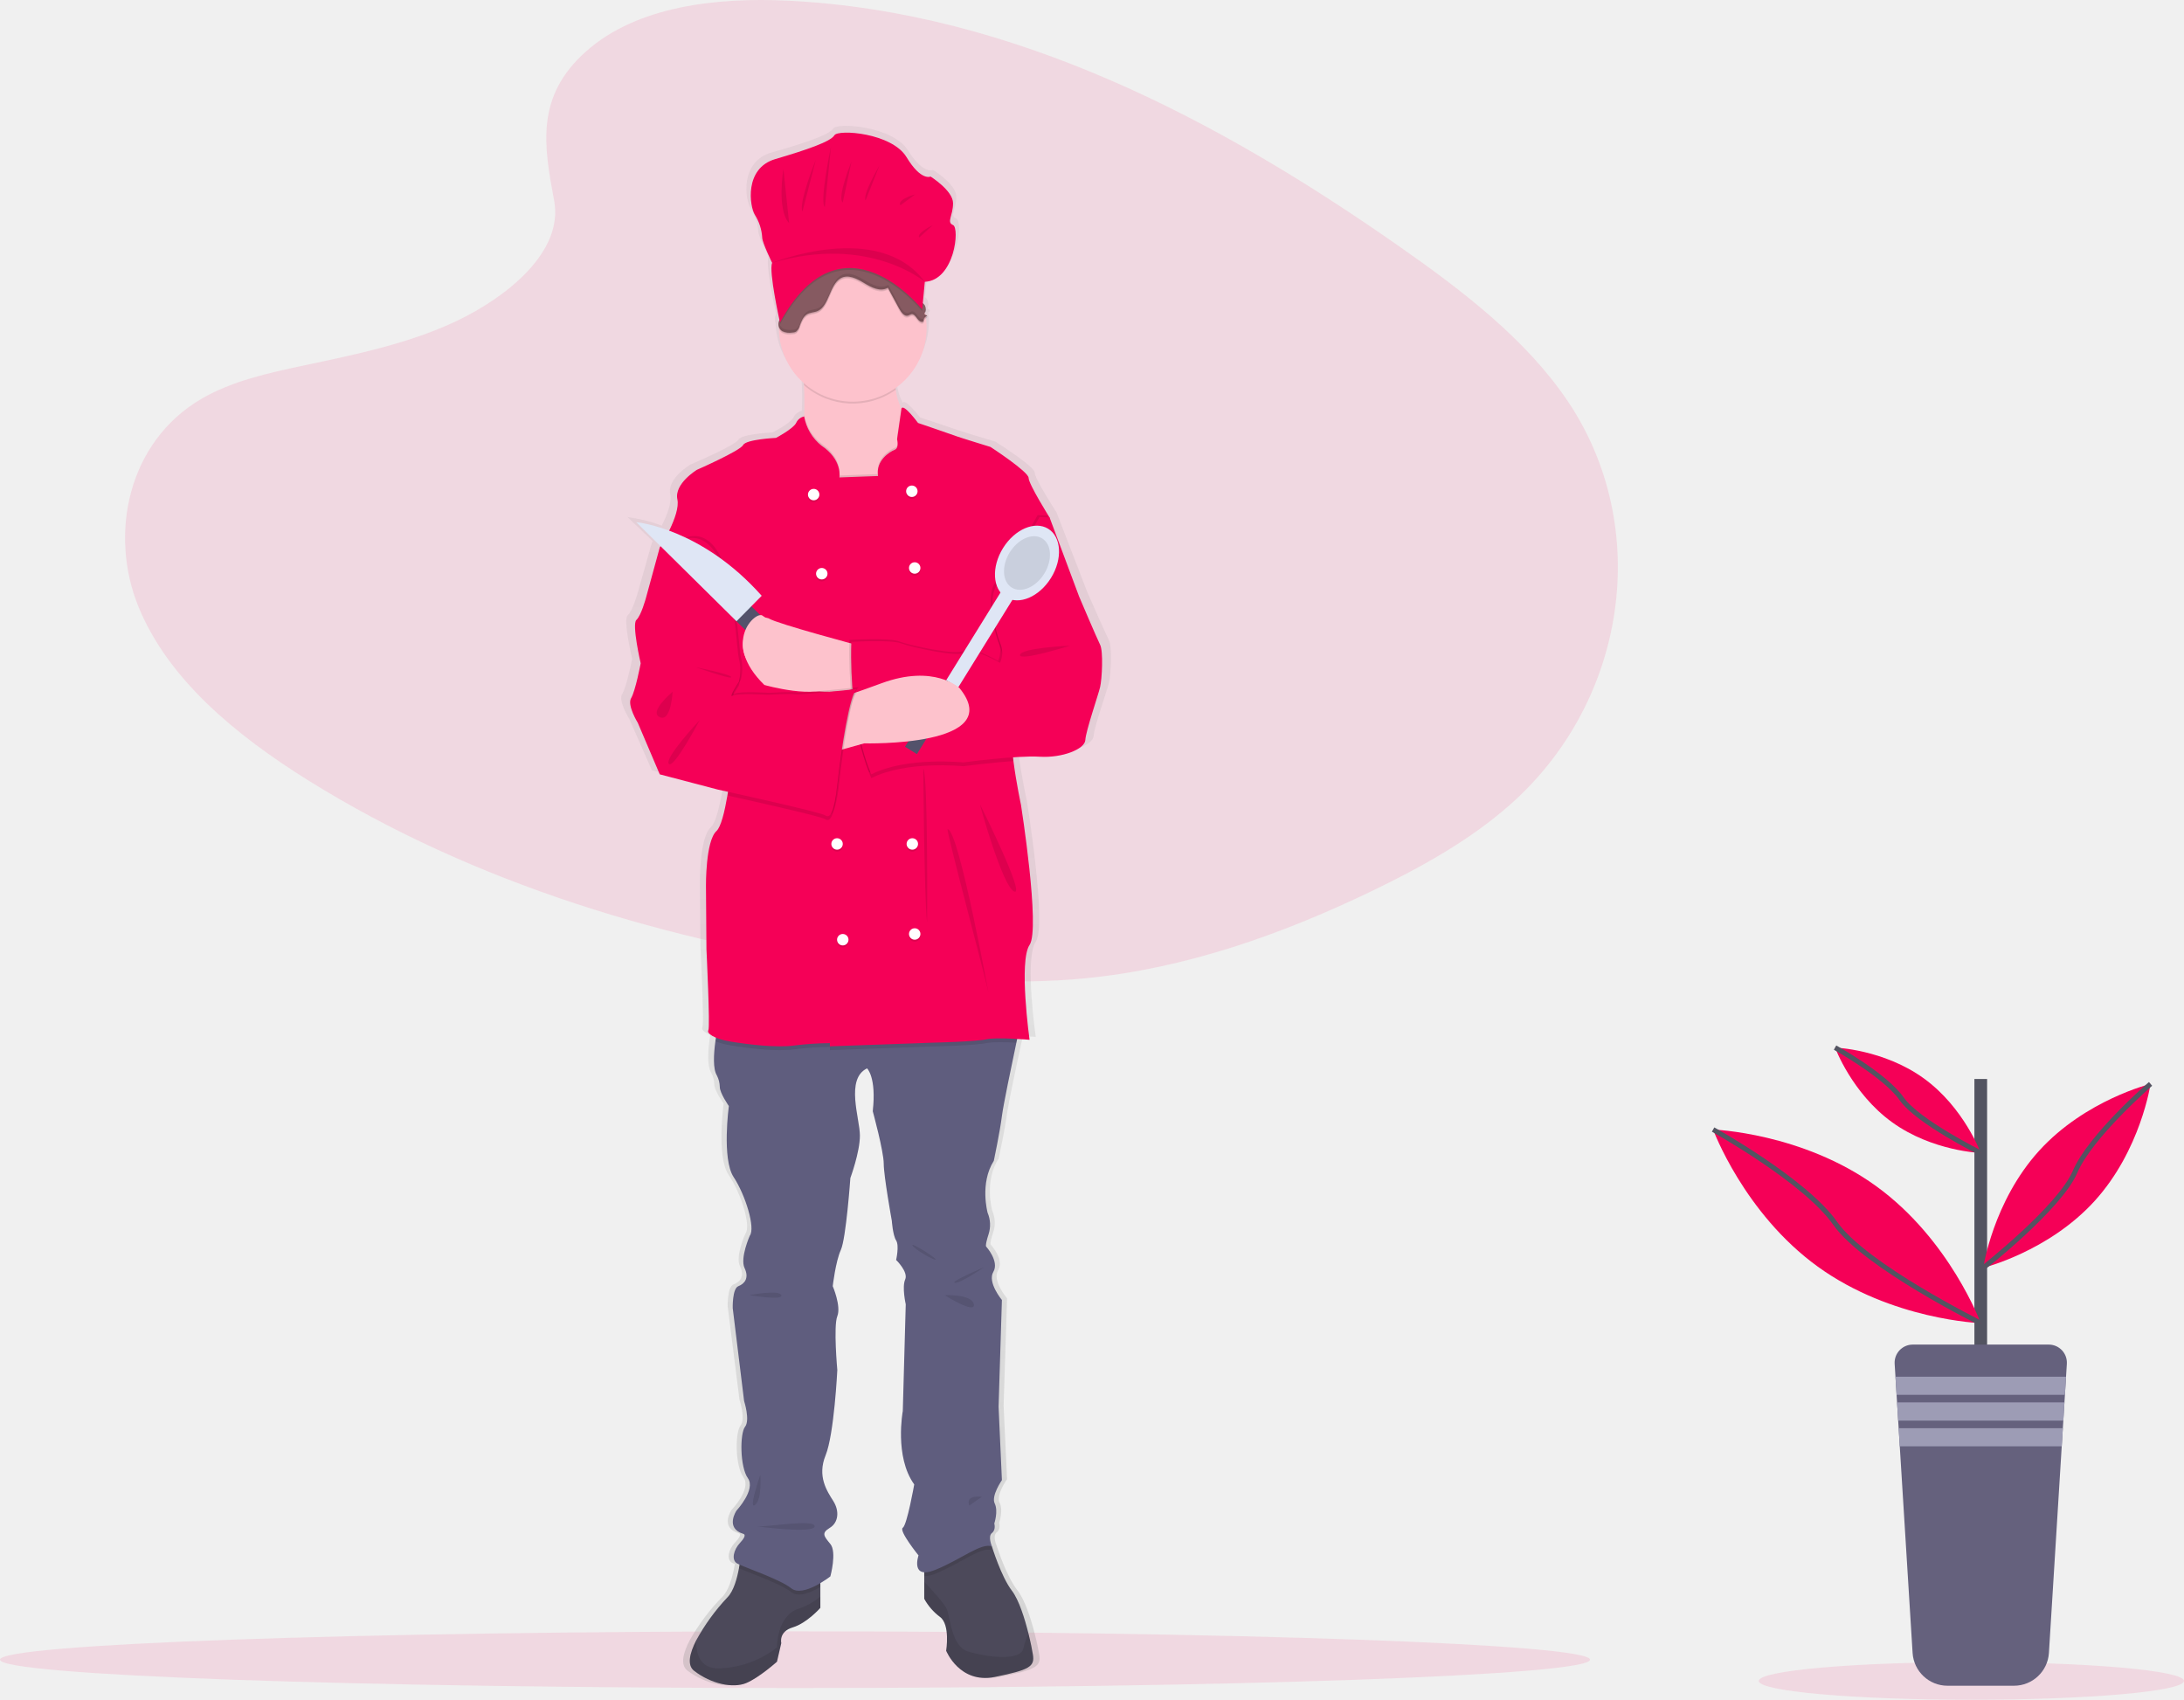
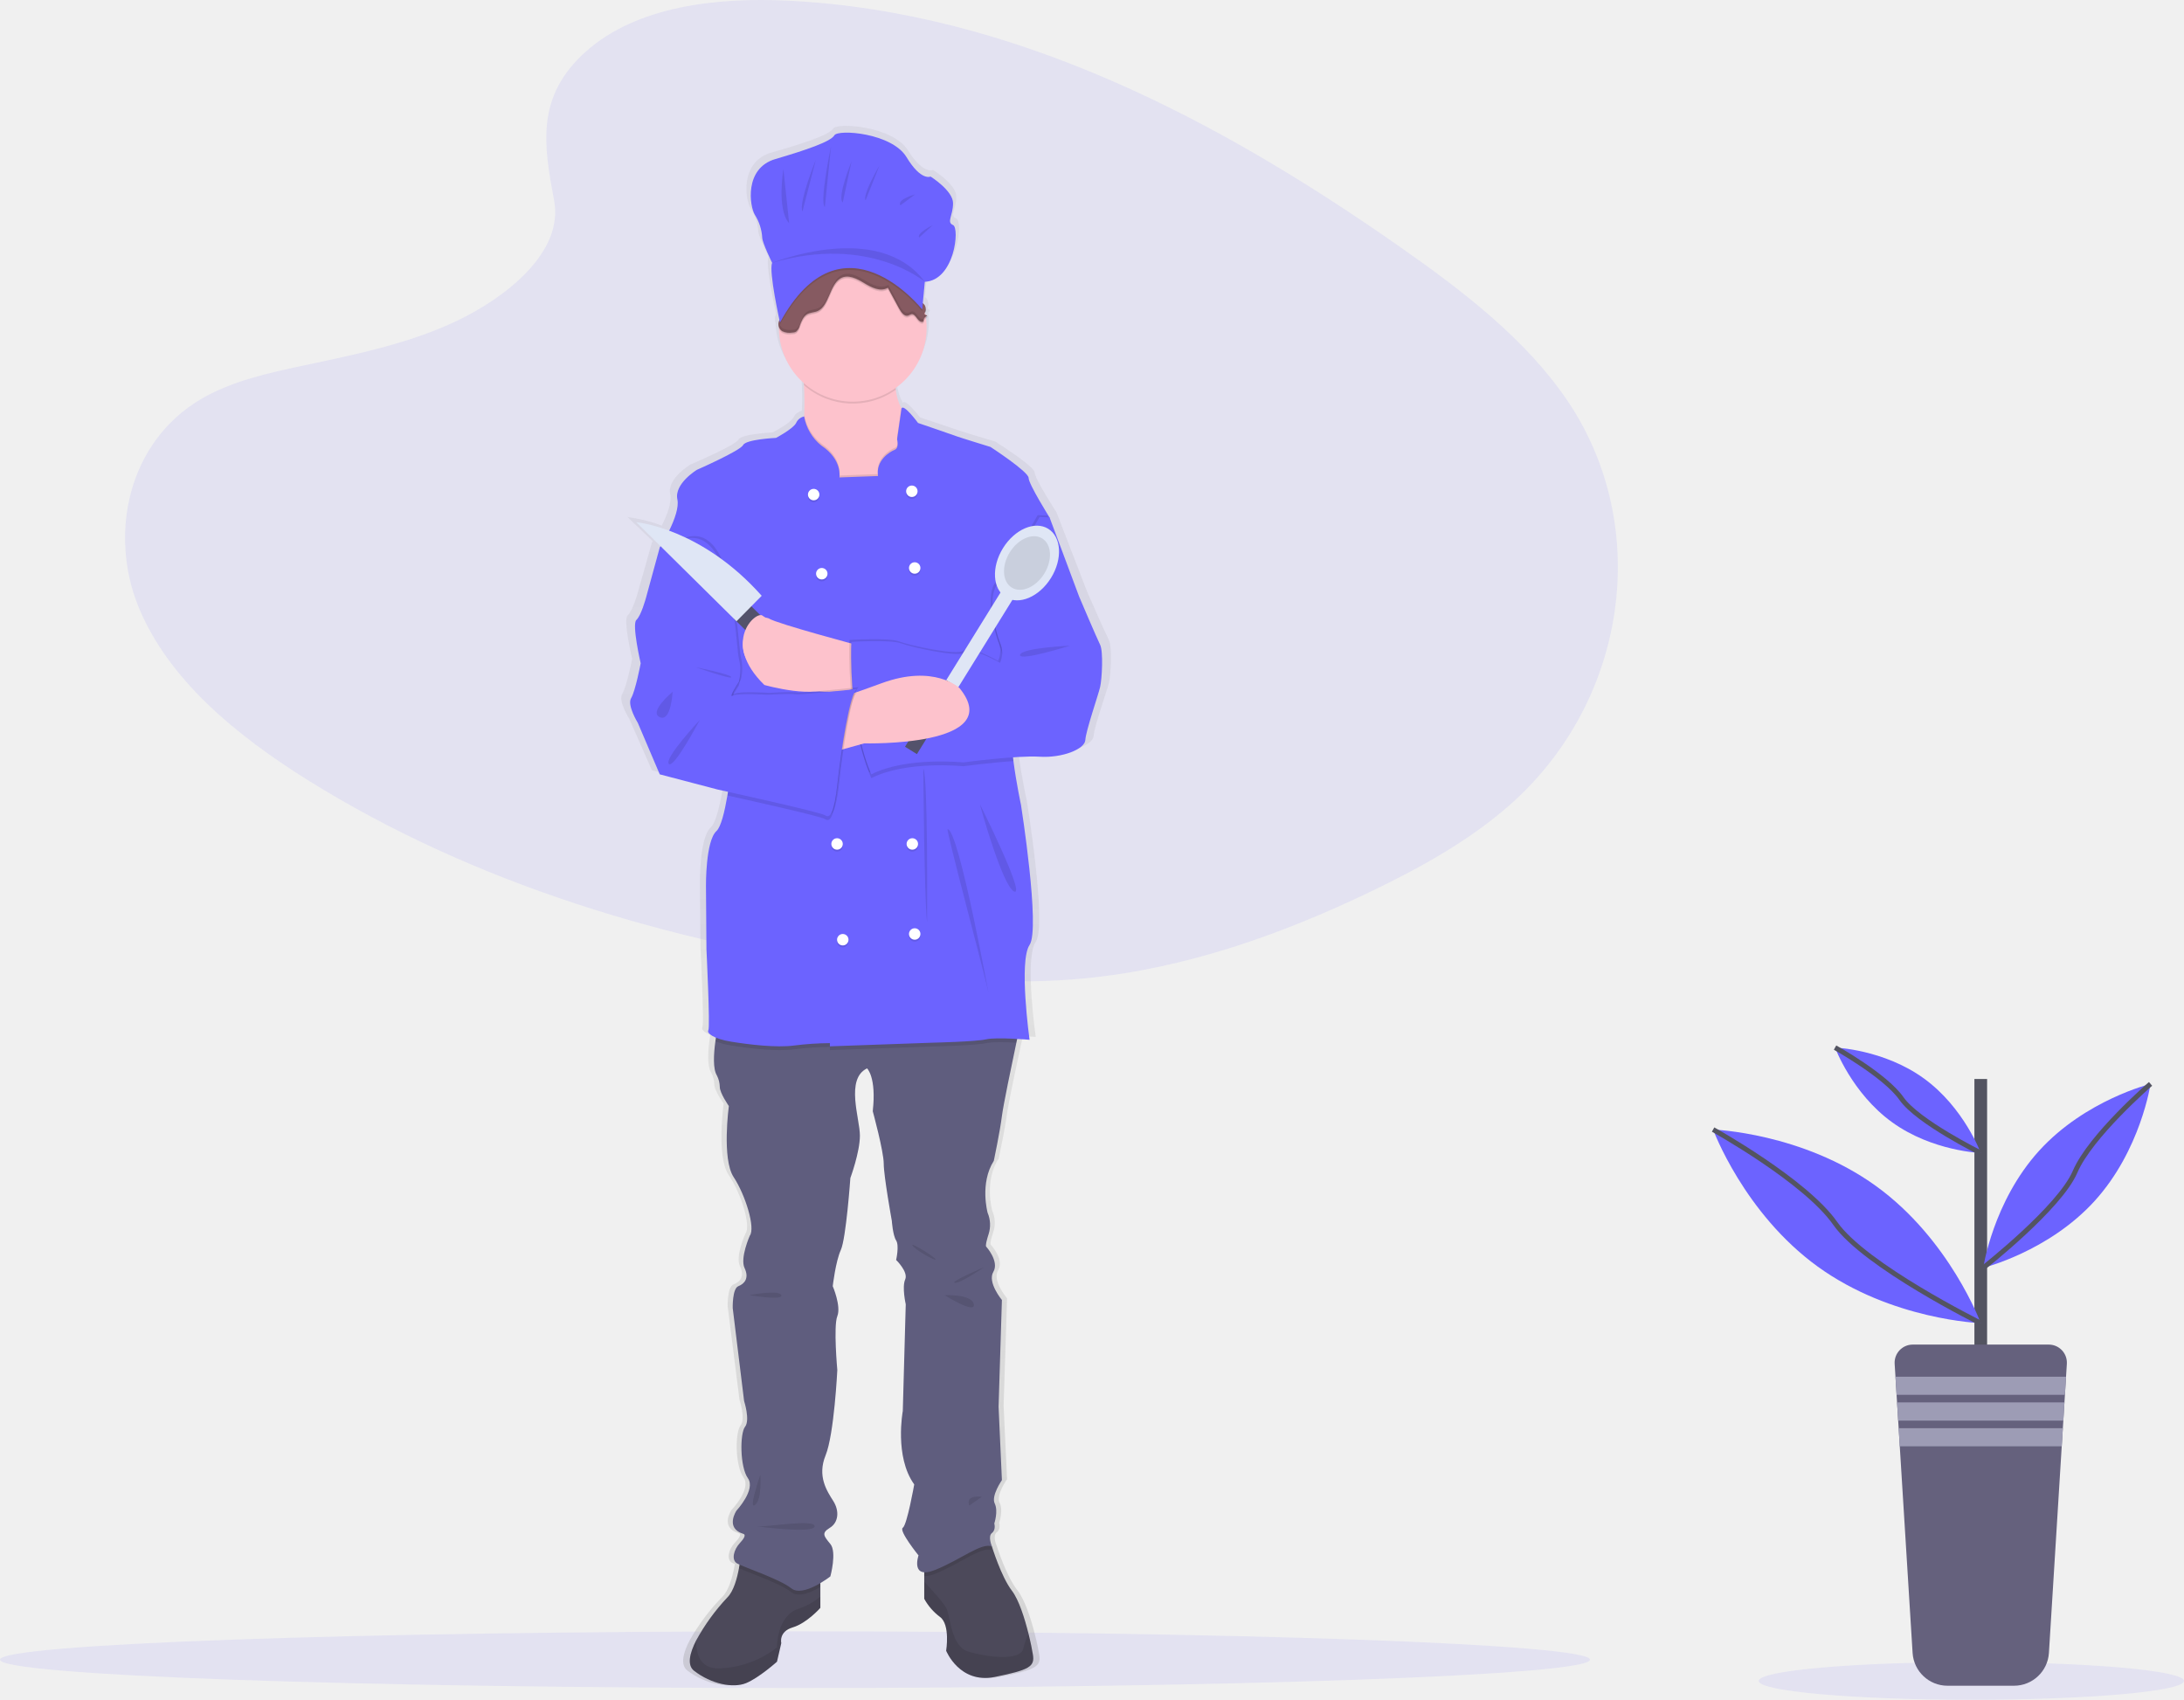
<svg xmlns="http://www.w3.org/2000/svg" id="e76419e8-217f-4623-abeb-e9c3d79c6db7" data-name="Layer 1" width="890.069" height="692.728" viewBox="0 0 890.069 692.728">
  <defs>
    <linearGradient id="ef5d85de-35d2-4357-9719-f86a6844cb01" x1="507.947" y1="790.481" x2="507.947" y2="154.92" gradientUnits="userSpaceOnUse">
      <stop offset="0" stop-color="gray" stop-opacity="0.25" />
      <stop offset="0.535" stop-color="gray" stop-opacity="0.12" />
      <stop offset="1" stop-color="gray" stop-opacity="0.1" />
    </linearGradient>
  </defs>
-   <ellipse cx="324" cy="676.395" rx="324" ry="11.547" fill="#f50057" opacity="0.1" />
-   <path d="M393.787,124.6c20.641-18.394,53.041-22.143,82.533-20.678,92.634,4.602,176.254,49.324,248.584,99.91,26.185,18.313,51.965,38.048,68.962,63.266,34.6,51.336,24.337,122.453-23.776,164.745-16.369,14.389-36.213,25.419-56.585,35.198-36.222,17.386-75.305,31.343-116.416,35.316-29.317,2.833-58.995.53-88.14-3.423C427.52,487.89,347.591,463.47,280.598,421.69c-29.383-18.324-57.077-41.106-69.188-70.75s-4.36-67.21,25.643-84.756c12.409-7.257,27.245-10.535,41.77-13.612,21.38-4.53,43.104-8.996,62.398-18.205,19.928-9.512,43.526-27.907,39.58-48.962C376.567,162.813,373.17,142.973,393.787,124.6Z" transform="translate(-154.9654 -103.6359)" fill="#f50057" opacity="0.1" />
-   <ellipse cx="803.416" cy="685.062" rx="86.653" ry="7.667" fill="#f50057" opacity="0.1" />
+   <ellipse cx="324" cy="676.395" rx="324" ry="11.547" fill="#6c63ff" opacity="0.1" />
+   <path d="M393.787,124.6c20.641-18.394,53.041-22.143,82.533-20.678,92.634,4.602,176.254,49.324,248.584,99.91,26.185,18.313,51.965,38.048,68.962,63.266,34.6,51.336,24.337,122.453-23.776,164.745-16.369,14.389-36.213,25.419-56.585,35.198-36.222,17.386-75.305,31.343-116.416,35.316-29.317,2.833-58.995.53-88.14-3.423C427.52,487.89,347.591,463.47,280.598,421.69c-29.383-18.324-57.077-41.106-69.188-70.75s-4.36-67.21,25.643-84.756c12.409-7.257,27.245-10.535,41.77-13.612,21.38-4.53,43.104-8.996,62.398-18.205,19.928-9.512,43.526-27.907,39.58-48.962C376.567,162.813,373.17,142.973,393.787,124.6Z" transform="translate(-154.9654 -103.6359)" fill="#6c63ff" opacity="0.1" />
+   <ellipse cx="803.416" cy="685.062" rx="86.653" ry="7.667" fill="#6c63ff" opacity="0.1" />
  <path d="M606.904,364.53c-1.411-2.731-8.869-19.702-8.869-19.702l-12.497-32.382s-8.869-13.655-8.869-16.191-16.125-12.68-16.125-12.68-13.102-3.901-14.11-4.292-16.528-5.524-16.528-5.524-6.112-8.037-6.982-5.938l-.001.005c-.032-.053-.064-.099-.096-.154a20.75,20.75,0,0,1-2.33-7.514c-.033-.234-.062-.48-.091-.724a29.911,29.911,0,0,0,13.128-24.628,29.511,29.511,0,0,0-.258-3.828,2.684,2.684,0,0,1,.347-.183c.251-.109.187-.198.003-.29.063-.033.126-.068.19-.095.334-.145.111-.255-.212-.385l.019-.01c.455-.198-.12-.328-.582-.537-.025-.135-.048-.27-.075-.405a2.723,2.723,0,0,0,.185-.804c.041.02.078.042.122.061a3.414,3.414,0,0,0-.008-1.526,2.684,2.684,0,0,1-.105.3,2.547,2.547,0,0,0-1.173-2.309c-.023-.02-.049-.042-.072-.062l.855-8.751c12.605-.596,14.816-22.04,11.941-23.231s0-3.773,0-8.935-9.509-10.921-9.509-10.921-3.98,1.986-10.172-7.942-28.968-11.516-30.516-8.935-11.72,5.957-24.988,9.729-10.836,19.459-8.624,22.834a19.266,19.266,0,0,1,3.096,9.332c0,1.986,4.202,10.325,4.202,10.325-1.325,2.89,2.047,18.721,3.046,23.22-.016.138-.032.276-.046.415-.008.014-.02.025-.028.039a2.119,2.119,0,0,0-.129.226,2.589,2.589,0,0,0-.204,1.492,3.117,3.117,0,0,0,.224,1.631,29.758,29.758,0,0,0,10.552,22.202c.016.271.031.543.046.822.186,3.675.29,8.021.097,12.18-.01.213-.026.421-.037.633a4.759,4.759,0,0,0-3.373,2.66c-1.25,2.403-8.506,6.11-8.506,6.11s-12.699.585-13.908,2.926-19.552,10.144-19.552,10.144-9.675,5.657-8.264,12.094c.737,3.364-1.332,8.589-3.477,12.815a60.857,60.857,0,0,0-13.915-3.47l10.276,9.831c-.215.336-.342.526-.342.526l-5.845,20.678s-2.016,7.218-4.031,8.973,1.814,17.752,1.814,17.752-2.217,11.314-4.031,14.24,2.822,10.144,2.822,10.144l9.272,21.068,24.591,6.242s1.639.347,4.287.914q-.125.755-.255,1.505c-1.185,6.711-2.741,12.883-4.636,14.552-4.636,4.097-4.434,22.433-4.434,22.433l.202,25.945s1.613,31.992.806,33.162c-.509.739.512,1.944,3.207,3.026-.077.482-.153.97-.224,1.468-.758,5.306-1.096,11.361.645,14.037a10.665,10.665,0,0,1,1.209,4.682c0,2.536,3.83,7.803,3.83,7.803s-3.023,21.653,2.016,29.066,9.272,20.873,6.853,23.994c0,0-4.233,9.168-2.217,13.265s0,6.437-2.62,7.413-2.395,8.973-2.395,8.973l4.813,38.039s2.62,7.803.403,10.534-2.217,16.386,1.209,21.068-4.838,13.265-4.838,13.265-5.039,7.218,3.023,9.559c0,0,1.613.39-1.411,3.511s-3.628,7.023-1.613,8.388a9.225,9.225,0,0,0,1.307.649c-.075.462-.156.941-.251,1.45-.774,4.073-2.233,9.379-4.886,11.946a85.16,85.16,0,0,0-13.198,17.588c-2.765,5.244-3.975,10.152-.911,12.453,7.256,5.462,16.528,7.218,21.971,5.072s13.102-8.778,13.102-8.778l1.814-7.608s-1.209-4.682,4.838-6.437,11.691-7.998,11.691-7.998V748.658a42.853,42.853,0,0,0,4.233-2.762s2.822-9.949,0-13.265-3.83-4.487-.202-6.632,4.12-6.827,1.459-10.924c-2.669-4.097-6.902-10.144-3.273-18.727s4.959-34.918,4.959-34.918-1.693-17.947,0-22.043-1.935-12.29-1.935-12.29,1.209-10.144,3.427-14.825,4.031-29.456,4.031-29.456,4.031-10.534,4.031-17.361-6.249-23.214,3.023-27.505c0,0,4.031,3.511,2.419,17.556,0,0,4.636,16.386,4.636,21.458s3.427,23.409,3.427,23.409.403,5.852,1.814,7.998,0,7.998,0,7.998,5.241,4.877,3.83,7.998.242,10.159.242,10.159l-1.25,43.68s-3.628,18.727,4.838,30.041c0,0-3.023,16.581-4.838,17.752s6.652,11.314,6.652,11.314-2.346,6.571,2.419,6.894v10.858a23.198,23.198,0,0,0,6.652,7.413c4.434,3.121,2.62,13.85,2.62,13.85s5.644,13.655,20.56,10.729,16.931-4.292,16.125-9.168c-.29-1.779-.935-4.955-1.862-8.56-1.604-6.266-4.064-13.827-7.006-17.556-4.636-5.876-8.466-18.165-8.466-18.165s-1.814-4.097,0-5.462,1.008-3.901,1.008-3.901,1.766-5.072.177-8.193,3.048-9.559,3.048-9.559l-1.411-30.041,1.411-43.696s-6.249-7.218-3.628-11.509-3.023-10.339-3.023-10.339-.605-.195,1.008-5.072a12.156,12.156,0,0,0-.403-8.778s-3.427-12.094,2.62-21.263c0,0,2.62-12.094,3.427-18.337.556-4.338,4.039-20.545,6.112-30.026q.176-.804.337-1.539c2.985.163,5.242.353,5.242.353s-4.636-32.187,0-38.819-3.628-57.351-3.628-57.351-1.975-8.864-3.193-17.908c-.07-.515-.133-1.03-.197-1.545a97.708,97.708,0,0,1,11.251-.25c9.675.585,19.149-3.121,19.35-6.828s5.442-18.337,6.249-21.653S608.315,367.261,606.904,364.53Z" transform="translate(-154.9654 -103.6359)" fill="url(#ef5d85de-35d2-4357-9719-f86a6844cb01)" />
  <path d="M489.291,740.846v18.063s-5.438,6.215-11.265,7.963-4.661,6.409-4.661,6.409l-1.748,7.575s-7.38,6.604-12.624,8.74-14.178.388-21.17-5.05c-2.952-2.292-1.787-7.178.878-12.399a84.568,84.568,0,0,1,12.718-17.511c2.556-2.556,3.962-7.839,4.708-11.894.552-3.038.73-5.392.73-5.392Z" transform="translate(-154.9654 -103.6359)" fill="#4c495a" />
  <path d="M489.291,754.325v4.584s-5.438,6.215-11.265,7.963-4.661,6.409-4.661,6.409l-1.748,7.575s-7.38,6.604-12.624,8.74-14.178.388-21.17-5.05c-2.952-2.292-1.787-7.178.878-12.399-.124,5.485,1.499,11.646,9.416,11.428a40.104,40.104,0,0,0,23.501-8.546s-.194-12.819,8.74-15.732A27.213,27.213,0,0,0,489.291,754.325Z" transform="translate(-154.9654 -103.6359)" opacity="0.1" />
  <path d="M560.376,787.071c-14.372,2.913-19.811-10.682-19.811-10.682s1.748-10.682-2.525-13.79a22.92,22.92,0,0,1-6.409-7.38V737.35l17.48-12.43,9.462,8.375.637.559s3.69,12.236,8.157,18.086c2.836,3.714,5.205,11.242,6.751,17.48.894,3.589,1.515,6.751,1.795,8.522C576.691,782.798,574.748,784.157,560.376,787.071Z" transform="translate(-154.9654 -103.6359)" fill="#4c495a" />
  <path d="M560.376,787.071c-14.372,2.913-19.811-10.682-19.811-10.682s1.748-10.682-2.525-13.79a22.92,22.92,0,0,1-6.409-7.38v-6.922c2.774,2.929,8.002,8.6,9.128,11.001,1.554,3.302,1.748,15.343,8.934,17.48s21.17,4.079,22.335-1.36a30.3,30.3,0,0,1,2.09-5.998c.894,3.589,1.515,6.751,1.795,8.522C576.691,782.798,574.748,784.157,560.376,787.071Z" transform="translate(-154.9654 -103.6359)" opacity="0.1" />
  <path d="M456.856,737.35l32.435,3.496v9.548c-3.659,2.167-8.903,4.467-11.848,2.105-4.351-3.48-17.286-7.901-21.318-9.758C456.677,739.704,456.856,737.35,456.856,737.35Z" transform="translate(-154.9654 -103.6359)" opacity="0.1" />
  <path d="M559.211,735.408c-4.467-1.554-12.43,5.244-22.918,9.517a10.917,10.917,0,0,1-4.661,1.041v-8.616l17.48-12.43,9.462,8.375A11.814,11.814,0,0,0,559.211,735.408Z" transform="translate(-154.9654 -103.6359)" opacity="0.1" />
  <path d="M570.67,521.57s-.614,2.859-1.492,7.007c-1.997,9.439-5.353,25.575-5.889,29.895-.777,6.215-3.302,18.257-3.302,18.257-5.827,9.128-2.525,21.17-2.525,21.17a12.468,12.468,0,0,1,.388,8.74c-1.554,4.856-.971,5.05-.971,5.05s5.438,6.021,2.913,10.294,3.496,11.459,3.496,11.459l-1.36,43.506,1.36,29.91s-4.467,6.409-2.937,9.517-.171,8.157-.171,8.157.777,2.525-.971,3.884,0,5.438,0,5.438c-4.467-1.554-12.43,5.244-22.918,9.517s-6.992-5.827-6.992-5.827-8.157-10.1-6.409-11.265,4.661-17.674,4.661-17.674c-8.157-11.265-4.661-29.91-4.661-29.91l1.204-43.49s-1.593-7.007-.233-10.115-3.69-7.963-3.69-7.963,1.36-5.827,0-7.963-1.748-7.963-1.748-7.963-3.302-18.257-3.302-23.307-4.467-21.364-4.467-21.364c1.554-13.984-2.331-17.48-2.331-17.48-8.934,4.273-2.913,20.587-2.913,27.385s-3.884,17.286-3.884,17.286-1.748,24.666-3.884,29.327-3.302,14.761-3.302,14.761,3.496,8.157,1.865,12.236,0,21.947,0,21.947-1.282,26.22-4.778,34.766.583,14.567,3.154,18.645c2.564,4.079,2.09,8.74-1.406,10.876s-2.525,3.302.194,6.604,0,13.207,0,13.207-11.071,8.74-15.926,4.856-20.393-8.934-22.335-10.294-1.36-5.244,1.554-8.352,1.36-3.496,1.36-3.496c-7.769-2.331-2.913-9.517-2.913-9.517s7.963-8.546,4.661-13.207-3.302-18.257-1.165-20.976-.388-10.488-.388-10.488l-4.638-37.873s-.218-7.963,2.307-8.934,4.467-3.302,2.525-7.38,2.136-13.207,2.136-13.207c2.331-3.108-1.748-16.509-6.604-23.889s-1.942-28.939-1.942-28.939-3.69-5.244-3.69-7.769a10.883,10.883,0,0,0-1.165-4.661c-1.678-2.665-1.352-8.693-.622-13.976.707-5.112,1.787-9.525,1.787-9.525Z" transform="translate(-154.9654 -103.6359)" fill="#5f5d7e" />
  <path d="M532.602,301.517l-38.262,8.934s-18.839-15.926-14.178-24.472c1.6-2.937,2.307-7.948,2.548-13.246.186-4.141.085-8.468-.093-12.127-.272-5.291-.707-9.198-.707-9.198s39.233-22.141,37.873,0a56.554,56.554,0,0,0,.256,11.063,21.15,21.15,0,0,0,2.245,7.481c2.098,3.737,4.685,3.791,4.685,3.791Z" transform="translate(-154.9654 -103.6359)" fill="#fdc2cc" />
  <path d="M520.04,262.471a30.092,30.092,0,0,1-37.423-1.865c-.272-5.291-.707-9.198-.707-9.198s39.233-22.141,37.873,0A56.554,56.554,0,0,0,520.04,262.471Z" transform="translate(-154.9654 -103.6359)" opacity="0.1" />
  <circle cx="347.533" cy="133.594" r="30.104" fill="#fdc2cc" />
  <path d="M532.602,301.517l-38.262,8.934s-18.839-15.926-14.178-24.472c1.6-2.937,2.307-7.948,2.548-13.246a19.519,19.519,0,0,0,6.969,11.692c8.74,5.827,7.38,13.013,7.38,13.013l15.732-.583c-.971-6.409,4.856-9.905,6.798-10.682s.971-4.273.971-4.273l1.725-11.949c2.098,3.737,4.685,3.791,4.685,3.791Z" transform="translate(-154.9654 -103.6359)" opacity="0.1" />
  <path d="M570.67,521.57s-.614,2.859-1.492,7.007c-4.226-.225-9.812-.388-12.298.179-4.273.971-21.364,1.36-21.364,1.36L493.175,531.615v-1.305a124.839,124.839,0,0,0-14.567.971c-7.186.971-18.451-.388-25.637-1.554a27.605,27.605,0,0,1-6.448-1.74c.707-5.112,1.787-9.525,1.787-9.525Z" transform="translate(-154.9654 -103.6359)" opacity="0.1" />
-   <path d="M567.368,398.239c-.614,3.628-.163,9.641.614,15.577,1.173,9.004,3.076,17.83,3.076,17.83s7.963,50.498,3.496,57.101,0,38.65,0,38.65-13.401-1.165-17.674-.194-21.364,1.36-21.364,1.36l-42.34,1.499v-1.305a124.839,124.839,0,0,0-14.567.971c-7.186.971-18.451-.388-25.637-1.554s-10.1-3.496-9.323-4.661-.777-33.018-.777-33.018l-.194-25.831s-.194-18.257,4.273-22.335c1.826-1.663,3.325-7.808,4.467-14.489,1.639-9.672,2.525-20.471,2.525-20.471L424.421,328.32l-.583-1.554s8.546-13.207,7.186-19.616,7.963-12.042,7.963-12.042,17.674-7.769,18.839-10.1,13.401-2.913,13.401-2.913,6.992-3.69,8.196-6.083a4.594,4.594,0,0,1,3.255-2.649,19.56,19.56,0,0,0,7,11.84c8.74,5.827,7.38,13.013,7.38,13.013l15.732-.583c-.971-6.409,4.856-9.905,6.798-10.682s.971-4.273.971-4.273l1.818-12.578c.839-2.09,6.728,5.912,6.728,5.912s14.955,5.112,15.926,5.5,13.596,4.273,13.596,4.273,15.538,10.1,15.538,12.624,8.546,16.12,8.546,16.12-.101.544-.287,1.538C580.451,326.774,568.79,389.888,567.368,398.239Z" transform="translate(-154.9654 -103.6359)" fill="#f50057" />
+   <path d="M567.368,398.239c-.614,3.628-.163,9.641.614,15.577,1.173,9.004,3.076,17.83,3.076,17.83s7.963,50.498,3.496,57.101,0,38.65,0,38.65-13.401-1.165-17.674-.194-21.364,1.36-21.364,1.36l-42.34,1.499v-1.305a124.839,124.839,0,0,0-14.567.971c-7.186.971-18.451-.388-25.637-1.554s-10.1-3.496-9.323-4.661-.777-33.018-.777-33.018l-.194-25.831s-.194-18.257,4.273-22.335c1.826-1.663,3.325-7.808,4.467-14.489,1.639-9.672,2.525-20.471,2.525-20.471L424.421,328.32l-.583-1.554s8.546-13.207,7.186-19.616,7.963-12.042,7.963-12.042,17.674-7.769,18.839-10.1,13.401-2.913,13.401-2.913,6.992-3.69,8.196-6.083a4.594,4.594,0,0,1,3.255-2.649,19.56,19.56,0,0,0,7,11.84c8.74,5.827,7.38,13.013,7.38,13.013l15.732-.583c-.971-6.409,4.856-9.905,6.798-10.682s.971-4.273.971-4.273l1.818-12.578c.839-2.09,6.728,5.912,6.728,5.912s14.955,5.112,15.926,5.5,13.596,4.273,13.596,4.273,15.538,10.1,15.538,12.624,8.546,16.12,8.546,16.12-.101.544-.287,1.538C580.451,326.774,568.79,389.888,567.368,398.239Z" transform="translate(-154.9654 -103.6359)" fill="#6c63ff" />
  <path d="M505.217,366.775s-33.6-8.934-36.902-11.071-22.724,10.294.971,27.191c0,0,28.974,6.021,36.726,0S505.217,366.775,505.217,366.775Z" transform="translate(-154.9654 -103.6359)" fill="#fdc2cc" />
  <path d="M577.856,313.559l4.079.194,12.042,32.241s7.186,16.897,8.546,19.616.777,13.984,0,17.286-5.827,17.868-6.021,21.559-9.323,7.38-18.645,6.798-31.075,2.331-31.075,2.331-23.231-2.428-37.485,4.856c0,0-9.128-18.839-8.157-53.994,0,0,16.12-.971,20.199.583s23.889,6.021,26.414,3.69,13.984,4.273,13.984,4.273a9.843,9.843,0,0,0,0-8.157c-1.942-4.661-5.244-19.228-.971-23.889S577.856,313.559,577.856,313.559Z" transform="translate(-154.9654 -103.6359)" opacity="0.1" />
  <path d="M567.982,413.816c-9.641.653-20.424,2.098-20.424,2.098s-23.229-2.432-37.485,4.856c0,0-9.128-18.839-8.157-53.994,0,0,16.12-.971,20.199.583s23.889,6.021,26.414,3.69,13.984,4.273,13.984,4.273a9.843,9.843,0,0,0,0-8.157c-1.942-4.661-5.244-19.228-.971-23.889s17.091-27.385,17.091-27.385l3.791.179c-1.973,10.706-13.634,73.82-15.056,82.171C566.754,401.867,567.205,407.88,567.982,413.816Z" transform="translate(-154.9654 -103.6359)" opacity="0.1" />
-   <path d="M578.633,314.336l4.079.194,12.042,32.241s7.186,16.897,8.546,19.616.777,13.984,0,17.286-5.827,17.868-6.021,21.559-9.323,7.38-18.645,6.798-31.075,2.331-31.075,2.331-23.231-2.428-37.485,4.856c0,0-9.128-18.839-8.157-53.994,0,0,16.12-.971,20.199.583s23.889,6.021,26.414,3.69,13.984,4.273,13.984,4.273a9.843,9.843,0,0,0,0-8.157c-1.942-4.661-5.244-19.228-.971-23.889S578.633,314.336,578.633,314.336Z" transform="translate(-154.9654 -103.6359)" fill="#f50057" />
+   <path d="M578.633,314.336l4.079.194,12.042,32.241s7.186,16.897,8.546,19.616.777,13.984,0,17.286-5.827,17.868-6.021,21.559-9.323,7.38-18.645,6.798-31.075,2.331-31.075,2.331-23.231-2.428-37.485,4.856c0,0-9.128-18.839-8.157-53.994,0,0,16.12-.971,20.199.583s23.889,6.021,26.414,3.69,13.984,4.273,13.984,4.273a9.843,9.843,0,0,0,0-8.157c-1.942-4.661-5.244-19.228-.971-23.889S578.633,314.336,578.633,314.336Z" transform="translate(-154.9654 -103.6359)" fill="#6c63ff" />
  <rect x="550.676" y="339.718" width="5.7" height="51.3" transform="translate(676.8311 863.7699) rotate(-148.2348)" fill="#dfe6f5" />
  <ellipse cx="573.51" cy="333.092" rx="16.416" ry="11.514" transform="translate(-166.5723 541.7095) rotate(-58.23485)" fill="#dfe6f5" />
  <ellipse cx="573.51" cy="333.092" rx="11.783" ry="8.265" transform="translate(-166.5723 541.7095) rotate(-58.23485)" opacity="0.1" />
  <rect x="531.771" y="379.939" width="5.7" height="31.92" transform="translate(625.7809 910.3072) rotate(-148.2348)" fill="#53526b" />
  <path d="M495.312,409.893l11.848-3.302s58.461,1.554,38.844-22.53c0,0-10.294-9.905-31.852-1.942s-27.579,8.934-27.579,8.934Z" transform="translate(-154.9654 -103.6359)" fill="#fdc2cc" />
  <circle cx="331.606" cy="202.348" r="2.331" opacity="0.1" />
  <circle cx="371.616" cy="200.989" r="2.331" opacity="0.1" />
  <circle cx="331.606" cy="201.571" r="2.331" fill="#fff" />
  <circle cx="334.908" cy="234.589" r="2.331" opacity="0.1" />
  <circle cx="372.781" cy="232.258" r="2.331" opacity="0.1" />
  <circle cx="334.908" cy="233.812" r="2.331" fill="#fff" />
  <circle cx="371.81" cy="344.726" r="2.331" opacity="0.1" />
  <circle cx="341.137" cy="344.726" r="2.331" opacity="0.1" />
  <circle cx="371.81" cy="343.949" r="2.331" fill="#fff" />
  <circle cx="343.467" cy="383.751" r="2.331" opacity="0.1" />
  <circle cx="372.781" cy="381.42" r="2.331" opacity="0.1" />
  <circle cx="343.467" cy="382.974" r="2.331" fill="#fff" />
  <circle cx="341.137" cy="343.949" r="2.331" fill="#fff" />
  <circle cx="372.781" cy="380.643" r="2.331" fill="#fff" />
  <circle cx="371.616" cy="200.212" r="2.331" fill="#fff" />
  <circle cx="372.781" cy="231.481" r="2.331" fill="#fff" />
  <path d="M531.243,416.885s.388,53.217,1.554,62.734C532.797,479.618,533.22,419.393,531.243,416.885Z" transform="translate(-154.9654 -103.6359)" opacity="0.1" />
  <path d="M541.148,441.551c-.801,0,15.926,62.345,16.703,66.812S545.809,441.551,541.148,441.551Z" transform="translate(-154.9654 -103.6359)" opacity="0.1" />
  <path d="M554.355,431.451c0,.583,9.323,33.795,13.984,35.543S554.355,431.451,554.355,431.451Z" transform="translate(-154.9654 -103.6359)" opacity="0.1" />
  <path d="M591.063,366.775s-19.811.883-20.393,3.743S591.063,366.775,591.063,366.775Z" transform="translate(-154.9654 -103.6359)" opacity="0.1" />
  <path d="M556.103,620.04s-14.178,6.021-12.042,6.409S556.103,620.04,556.103,620.04Z" transform="translate(-154.9654 -103.6359)" opacity="0.1" />
  <path d="M526.776,611.106c-.552-1.242,9.517,5.05,9.517,5.827S527.553,612.854,526.776,611.106Z" transform="translate(-154.9654 -103.6359)" opacity="0.1" />
  <path d="M539.983,631.499s11.071-.559,11.848,3.702S539.983,631.499,539.983,631.499Z" transform="translate(-154.9654 -103.6359)" opacity="0.1" />
  <path d="M460.352,631.475s12.042-2.355,13.013,0S460.352,631.475,460.352,631.475Z" transform="translate(-154.9654 -103.6359)" opacity="0.1" />
  <path d="M464.819,704.721s.79,9.905-2.13,12.236S464.819,704.721,464.819,704.721Z" transform="translate(-154.9654 -103.6359)" opacity="0.1" />
  <path d="M463.348,725.697c3.801.388,23.806-3.108,23.612,0S463.348,725.697,463.348,725.697Z" transform="translate(-154.9654 -103.6359)" opacity="0.1" />
  <path d="M555.132,713.655s-6.823-1.049-5.159,3.554Z" transform="translate(-154.9654 -103.6359)" opacity="0.1" />
  <path d="M428.305,325.989h-3.69l-5.632,20.587s-1.942,7.186-3.884,8.934,1.748,17.674,1.748,17.674-2.136,11.265-3.884,14.178,2.719,10.1,2.719,10.1l8.934,20.976,23.695,6.215s41.758,9.128,43.7,10.488,3.69-.583,5.05-13.207,5.05-37.096,7.963-38.262c0,0-23.307,2.525-25.249,2.136s-11.265.194-11.265.194-12.236-.777-14.178.388,2.525-5.641,2.525-5.641a18.731,18.731,0,0,0,0-9.508C455.496,365.999,454.72,306.567,428.305,325.989Z" transform="translate(-154.9654 -103.6359)" opacity="0.1" />
  <path d="M504.246,386.003c-2.913,1.165-6.604,25.637-7.963,38.262s-3.108,14.567-5.05,13.207c-1.577-1.103-29.413-7.334-39.815-9.633,1.639-9.672,2.525-20.471,2.525-20.471L424.421,328.32h3.108c26.414-19.422,27.191,40.01,28.551,45.254a18.736,18.736,0,0,1,0,9.509s-4.467,6.806-2.525,5.64,14.178-.388,14.178-.388,9.323-.583,11.265-.194S504.246,386.003,504.246,386.003Z" transform="translate(-154.9654 -103.6359)" opacity="0.1" />
-   <path d="M427.529,326.766h-3.69l-5.632,20.587s-1.942,7.186-3.884,8.934,1.748,17.674,1.748,17.674-2.136,11.265-3.884,14.178,2.719,10.1,2.719,10.1l8.934,20.976,23.695,6.215s41.758,9.128,43.7,10.488,3.69-.583,5.05-13.207,5.05-37.096,7.963-38.262c0,0-23.307,2.525-25.249,2.136s-11.265.194-11.265.194-12.236-.777-14.178.388,2.525-5.641,2.525-5.641a18.731,18.731,0,0,0,0-9.508C454.72,366.775,453.943,307.344,427.529,326.766Z" transform="translate(-154.9654 -103.6359)" fill="#f50057" />
+   <path d="M427.529,326.766h-3.69l-5.632,20.587s-1.942,7.186-3.884,8.934,1.748,17.674,1.748,17.674-2.136,11.265-3.884,14.178,2.719,10.1,2.719,10.1l8.934,20.976,23.695,6.215s41.758,9.128,43.7,10.488,3.69-.583,5.05-13.207,5.05-37.096,7.963-38.262c0,0-23.307,2.525-25.249,2.136s-11.265.194-11.265.194-12.236-.777-14.178.388,2.525-5.641,2.525-5.641a18.731,18.731,0,0,0,0-9.508C454.72,366.775,453.943,307.344,427.529,326.766Z" transform="translate(-154.9654 -103.6359)" fill="#6c63ff" />
  <path d="M440.153,397.074s-10.682,20.199-12.624,17.868S440.153,397.074,440.153,397.074Z" transform="translate(-154.9654 -103.6359)" opacity="0.1" />
  <path d="M429.082,385.572s-9.905,8.2-5.244,10.337S429.082,385.572,429.082,385.572Z" transform="translate(-154.9654 -103.6359)" opacity="0.1" />
  <path d="M438.405,375.515c.777.194,14.372,2.894,14.567,4.069S438.405,375.515,438.405,375.515Z" transform="translate(-154.9654 -103.6359)" opacity="0.1" />
  <path d="M532.688,233.236a2.002,2.002,0,0,0-1.328,2.082c-.792.699-1.903-.124-2.548-1.018-.653-.886-1.391-1.981-2.377-1.857a8.534,8.534,0,0,0-1.36.567c-1.554.497-2.867-1.328-3.737-2.929q-2.272-4.207-4.545-8.406c-3.038,1.764-6.627-.085-9.641-1.911s-6.604-3.682-9.649-1.919c-4.467,2.579-4.63,11.179-9.261,13.3-1.492.684-3.224.536-4.607,1.476-1.367.932-2.105,2.727-2.719,4.444a4.707,4.707,0,0,1-1.523,2.509,3.345,3.345,0,0,1-1.569.381,6.732,6.732,0,0,1-4.04-.567,3.414,3.414,0,0,1-1.398-4.04,2.114,2.114,0,0,1,.124-.225,14.137,14.137,0,0,0,1.336-1.919c.466-1.235-.202-2.672-.054-4.009.241-2.284,2.657-3.488,3.069-5.733.171-.878-.008-1.818.155-2.704a2.458,2.458,0,0,1,.093-.342l-1.422.979c1.593-1.857,2.393-4.436,3.558-6.689a20.6,20.6,0,0,1,12.57-10.232c5.065-1.476,10.418-1.072,15.53.179a51.14,51.14,0,0,1,13.821,5.695,13.715,13.715,0,0,1,4.024,3.271,25.192,25.192,0,0,1,2.385,4.405c1.507,3.123,5.625,6.013,2.346,6.448-2.727.365-.241,2.276,1.189,3.566a3.708,3.708,0,0,1,.823.901,3.226,3.226,0,0,1-.171,3.115C531.212,232.755,533.449,232.895,532.688,233.236Z" transform="translate(-154.9654 -103.6359)" opacity="0.1" />
  <path d="M532.688,232.46a2.002,2.002,0,0,0-1.328,2.082c-.792.699-1.903-.124-2.548-1.018-.653-.886-1.391-1.981-2.377-1.857a8.533,8.533,0,0,0-1.36.567c-1.554.497-2.867-1.328-3.737-2.929q-2.272-4.207-4.545-8.406c-3.038,1.764-6.627-.085-9.641-1.911s-6.604-3.682-9.649-1.919c-4.467,2.579-4.63,11.179-9.261,13.3-1.492.684-3.224.536-4.607,1.476-1.367.932-2.105,2.727-2.719,4.444a4.707,4.707,0,0,1-1.523,2.509,3.345,3.345,0,0,1-1.569.381,6.733,6.733,0,0,1-4.04-.567,3.414,3.414,0,0,1-1.398-4.04,2.114,2.114,0,0,1,.124-.225,14.137,14.137,0,0,0,1.336-1.919c.466-1.235-.202-2.672-.054-4.009.241-2.284,2.657-3.488,3.069-5.733.171-.878-.008-1.818.155-2.704a2.458,2.458,0,0,1,.093-.342l-1.422.979c1.593-1.857,2.393-4.436,3.558-6.689a20.6,20.6,0,0,1,12.57-10.232c5.065-1.476,10.418-1.072,15.53.179a51.14,51.14,0,0,1,13.821,5.695,13.715,13.715,0,0,1,4.024,3.271,25.192,25.192,0,0,1,2.385,4.405c1.507,3.123,5.625,6.013,2.346,6.448-2.727.365-.241,2.276,1.189,3.566a3.708,3.708,0,0,1,.823.901,3.226,3.226,0,0,1-.171,3.115C531.212,231.978,533.449,232.118,532.688,232.46Z" transform="translate(-154.9654 -103.6359)" fill="#865a61" />
  <path d="M531.111,227.262l-.311,3.271s-32.598-41.315-57.956,5.337c0,0-.124-.567-.334-1.523a14.137,14.137,0,0,0,1.336-1.919c.466-1.235-.202-2.672-.054-4.009.241-2.284,2.657-3.488,3.069-5.733.171-.878-.008-1.818.155-2.704a2.458,2.458,0,0,1,.093-.342l-1.422.979c1.593-1.857,2.393-4.436,3.558-6.689a20.6,20.6,0,0,1,12.57-10.232c5.065-1.476,10.418-1.072,15.53.179a51.14,51.14,0,0,1,13.821,5.695,13.715,13.715,0,0,1,4.024,3.271,25.192,25.192,0,0,1,2.385,4.405c1.507,3.123,5.625,6.013,2.346,6.448C527.195,224.061,529.681,225.973,531.111,227.262Z" transform="translate(-154.9654 -103.6359)" opacity="0.1" />
  <g opacity="0.1">
    <path d="M531.915,232.036a1.574,1.574,0,0,0-.37,1.345c-.792.699-1.903-.124-2.548-1.018-.653-.886-1.391-1.981-2.377-1.857a8.533,8.533,0,0,0-1.36.567c-1.554.497-2.867-1.328-3.737-2.929q-2.272-4.207-4.545-8.406c-3.038,1.764-6.627-.085-9.641-1.911s-6.604-3.682-9.649-1.919c-4.467,2.579-4.63,11.179-9.261,13.3-1.492.684-3.224.536-4.607,1.476-1.367.932-2.105,2.727-2.719,4.444a4.707,4.707,0,0,1-1.523,2.509,3.345,3.345,0,0,1-1.569.381,6.733,6.733,0,0,1-4.04-.567,3.634,3.634,0,0,1-1.514-2.136,3.493,3.493,0,0,0,1.514,3.689,6.732,6.732,0,0,0,4.04.567,3.345,3.345,0,0,0,1.569-.381,4.707,4.707,0,0,0,1.523-2.509c.614-1.717,1.352-3.512,2.719-4.444,1.383-.94,3.115-.792,4.607-1.476,4.63-2.121,4.793-10.721,9.261-13.3,3.045-1.764,6.635.093,9.649,1.919s6.604,3.675,9.641,1.911q2.272,4.195,4.545,8.406c.87,1.6,2.183,3.426,3.737,2.929a8.533,8.533,0,0,1,1.36-.567c.987-.124,1.725.971,2.377,1.857.645.893,1.756,1.717,2.548,1.018a2.002,2.002,0,0,1,1.328-2.082C533.479,232.581,532.191,232.436,531.915,232.036Z" transform="translate(-154.9654 -103.6359)" />
    <path d="M529.374,224.275a2.813,2.813,0,0,1,.734-.185c1.445-.192,1.452-.862.879-1.817a2.272,2.272,0,0,1-.879.264C528.548,222.745,528.696,223.46,529.374,224.275Z" transform="translate(-154.9654 -103.6359)" />
    <path d="M532.351,230.782a3.51,3.51,0,0,0-.008-1.519,2.241,2.241,0,0,1-.394.855C531.706,230.427,532.005,230.626,532.351,230.782Z" transform="translate(-154.9654 -103.6359)" />
    <path d="M474.023,228.544c-.017.089-.035.177-.045.269a8.912,8.912,0,0,0,.152,2.088A7.349,7.349,0,0,0,474.023,228.544Z" transform="translate(-154.9654 -103.6359)" />
    <path d="M477.177,219.066a11.268,11.268,0,0,1-1.303,1.947l1.254-.863A8.688,8.688,0,0,1,477.177,219.066Z" transform="translate(-154.9654 -103.6359)" />
  </g>
-   <path d="M472.843,235.093s-4.688-20.956-3.196-24.316c0,0-4.048-8.303-4.048-10.28a19.631,19.631,0,0,0-2.983-9.292c-2.131-3.361-4.475-18.979,8.31-22.735s22.586-7.117,24.078-9.687,23.438-.988,29.405,8.896,9.802,7.908,9.802,7.908,9.162,5.733,9.162,10.873-2.77,7.71,0,8.896.639,22.537-11.506,23.13l-1.065,11.269S498.199,188.437,472.843,235.093Z" transform="translate(-154.9654 -103.6359)" fill="#f50057" />
+   <path d="M472.843,235.093s-4.688-20.956-3.196-24.316c0,0-4.048-8.303-4.048-10.28a19.631,19.631,0,0,0-2.983-9.292c-2.131-3.361-4.475-18.979,8.31-22.735s22.586-7.117,24.078-9.687,23.438-.988,29.405,8.896,9.802,7.908,9.802,7.908,9.162,5.733,9.162,10.873-2.77,7.71,0,8.896.639,22.537-11.506,23.13l-1.065,11.269S498.199,188.437,472.843,235.093Z" transform="translate(-154.9654 -103.6359)" fill="#6c63ff" />
  <path d="M474.239,172.554s-2.816,16.509,2.331,22.044Z" transform="translate(-154.9654 -103.6359)" opacity="0.1" />
  <path d="M487.446,168.767s-7.186,17.674-5.438,21.073Z" transform="translate(-154.9654 -103.6359)" opacity="0.1" />
  <path d="M493.661,163.134s-4.856,23.015-2.525,24.86Z" transform="translate(-154.9654 -103.6359)" opacity="0.1" />
  <path d="M502.012,169.349s-6.021,14.761-3.593,16.8Z" transform="translate(-154.9654 -103.6359)" opacity="0.1" />
  <path d="M513.374,171.097s-7.089,12.042-5.632,14.178Z" transform="translate(-154.9654 -103.6359)" opacity="0.1" />
  <path d="M527.941,182.848s-7.575,2.039-6.021,4.467Z" transform="translate(-154.9654 -103.6359)" opacity="0.1" />
  <path d="M535.127,195.375s-6.798,3.302-5.535,5.05Z" transform="translate(-154.9654 -103.6359)" opacity="0.1" />
  <path d="M469.647,210.777s43.419-17.636,62.218,7.71C531.865,218.487,509.045,199.085,469.647,210.777Z" transform="translate(-154.9654 -103.6359)" opacity="0.1" />
  <polygon points="298.991 252.052 305.041 245.932 322.146 262.84 316.096 268.961 300.365 253.411 298.991 252.052" fill="#53526b" />
  <path d="M414.267,316.454s26.479,2.253,51.124,29.993l-10.272,10.391Z" transform="translate(-154.9654 -103.6359)" fill="#dfe6f5" />
  <path d="M493.69,366.053s-25.45-9.278-27.951-11.496-17.212,10.689.736,28.236c0,0,21.947,6.252,27.818,0S493.69,366.053,493.69,366.053Z" transform="translate(-154.9654 -103.6359)" fill="#fdc2cc" />
  <rect x="804.65" y="439.739" width="5.175" height="116.436" fill="#535461" />
  <path d="M997.292,659.457l-.328,5.244-.457,7.4-.19,3.088-.457,7.409-.198,3.088-.457,7.4-5.218,84.187a14.258,14.258,0,0,1-14.231,13.377h-27.108a14.251,14.251,0,0,1-14.222-13.377l-5.227-84.187-.457-7.4-.19-3.088-.466-7.409-.19-3.088-.457-7.4-.328-5.244a7.386,7.386,0,0,1,7.374-7.84h55.441A7.38,7.38,0,0,1,997.292,659.457Z" transform="translate(-154.9654 -103.6359)" fill="#65617d" />
  <polygon points="841.999 561.065 841.542 568.465 772.931 568.465 772.474 561.065 841.999 561.065" fill="#9d9cb5" />
  <polygon points="841.352 571.553 840.895 578.962 773.587 578.962 773.121 571.553 841.352 571.553" fill="#9d9cb5" />
  <polygon points="840.697 582.049 840.24 589.449 774.234 589.449 773.777 582.049 840.697 582.049" fill="#9d9cb5" />
-   <path d="M919.541,587.017c30.12,21.788,42.661,55.869,42.661,55.869s-36.294-1.244-66.414-23.032-42.661-55.869-42.661-55.869S889.421,565.229,919.541,587.017Z" transform="translate(-154.9654 -103.6359)" fill="#f50057" />
+   <path d="M919.541,587.017c30.12,21.788,42.661,55.869,42.661,55.869s-36.294-1.244-66.414-23.032-42.661-55.869-42.661-55.869S889.421,565.229,919.541,587.017Z" transform="translate(-154.9654 -103.6359)" fill="#6c63ff" />
  <path d="M853.127,563.985s37.671,20.911,49.756,38.222,59.319,40.679,59.319,40.679" transform="translate(-154.9654 -103.6359)" fill="none" stroke="#535461" stroke-miterlimit="10" stroke-width="2" />
-   <path d="M938.982,543.117c16.394,11.859,23.22,30.409,23.22,30.409s-19.754-.677-36.149-12.536-23.22-30.409-23.22-30.409S922.588,531.258,938.982,543.117Z" transform="translate(-154.9654 -103.6359)" fill="#f50057" />
+   <path d="M938.982,543.117c16.394,11.859,23.22,30.409,23.22,30.409s-19.754-.677-36.149-12.536-23.22-30.409-23.22-30.409S922.588,531.258,938.982,543.117Z" transform="translate(-154.9654 -103.6359)" fill="#6c63ff" />
  <path d="M902.833,530.581s20.504,11.382,27.082,20.804,32.287,22.141,32.287,22.141" transform="translate(-154.9654 -103.6359)" fill="none" stroke="#535461" stroke-miterlimit="10" stroke-width="2" />
-   <path d="M986.026,572.582c-18.83,20.697-22.814,47.739-22.814,47.739s26.547-6.514,45.377-27.21,22.814-47.739,22.814-47.739S1004.856,551.886,986.026,572.582Z" transform="translate(-154.9654 -103.6359)" fill="#f50057" />
+   <path d="M986.026,572.582c-18.83,20.697-22.814,47.739-22.814,47.739s26.547-6.514,45.377-27.21,22.814-47.739,22.814-47.739S1004.856,551.886,986.026,572.582Z" transform="translate(-154.9654 -103.6359)" fill="#6c63ff" />
  <path d="M1031.402,545.372s-24.528,21.215-30.762,35.832-37.429,39.117-37.429,39.117" transform="translate(-154.9654 -103.6359)" fill="none" stroke="#535461" stroke-miterlimit="10" stroke-width="2" />
</svg>
